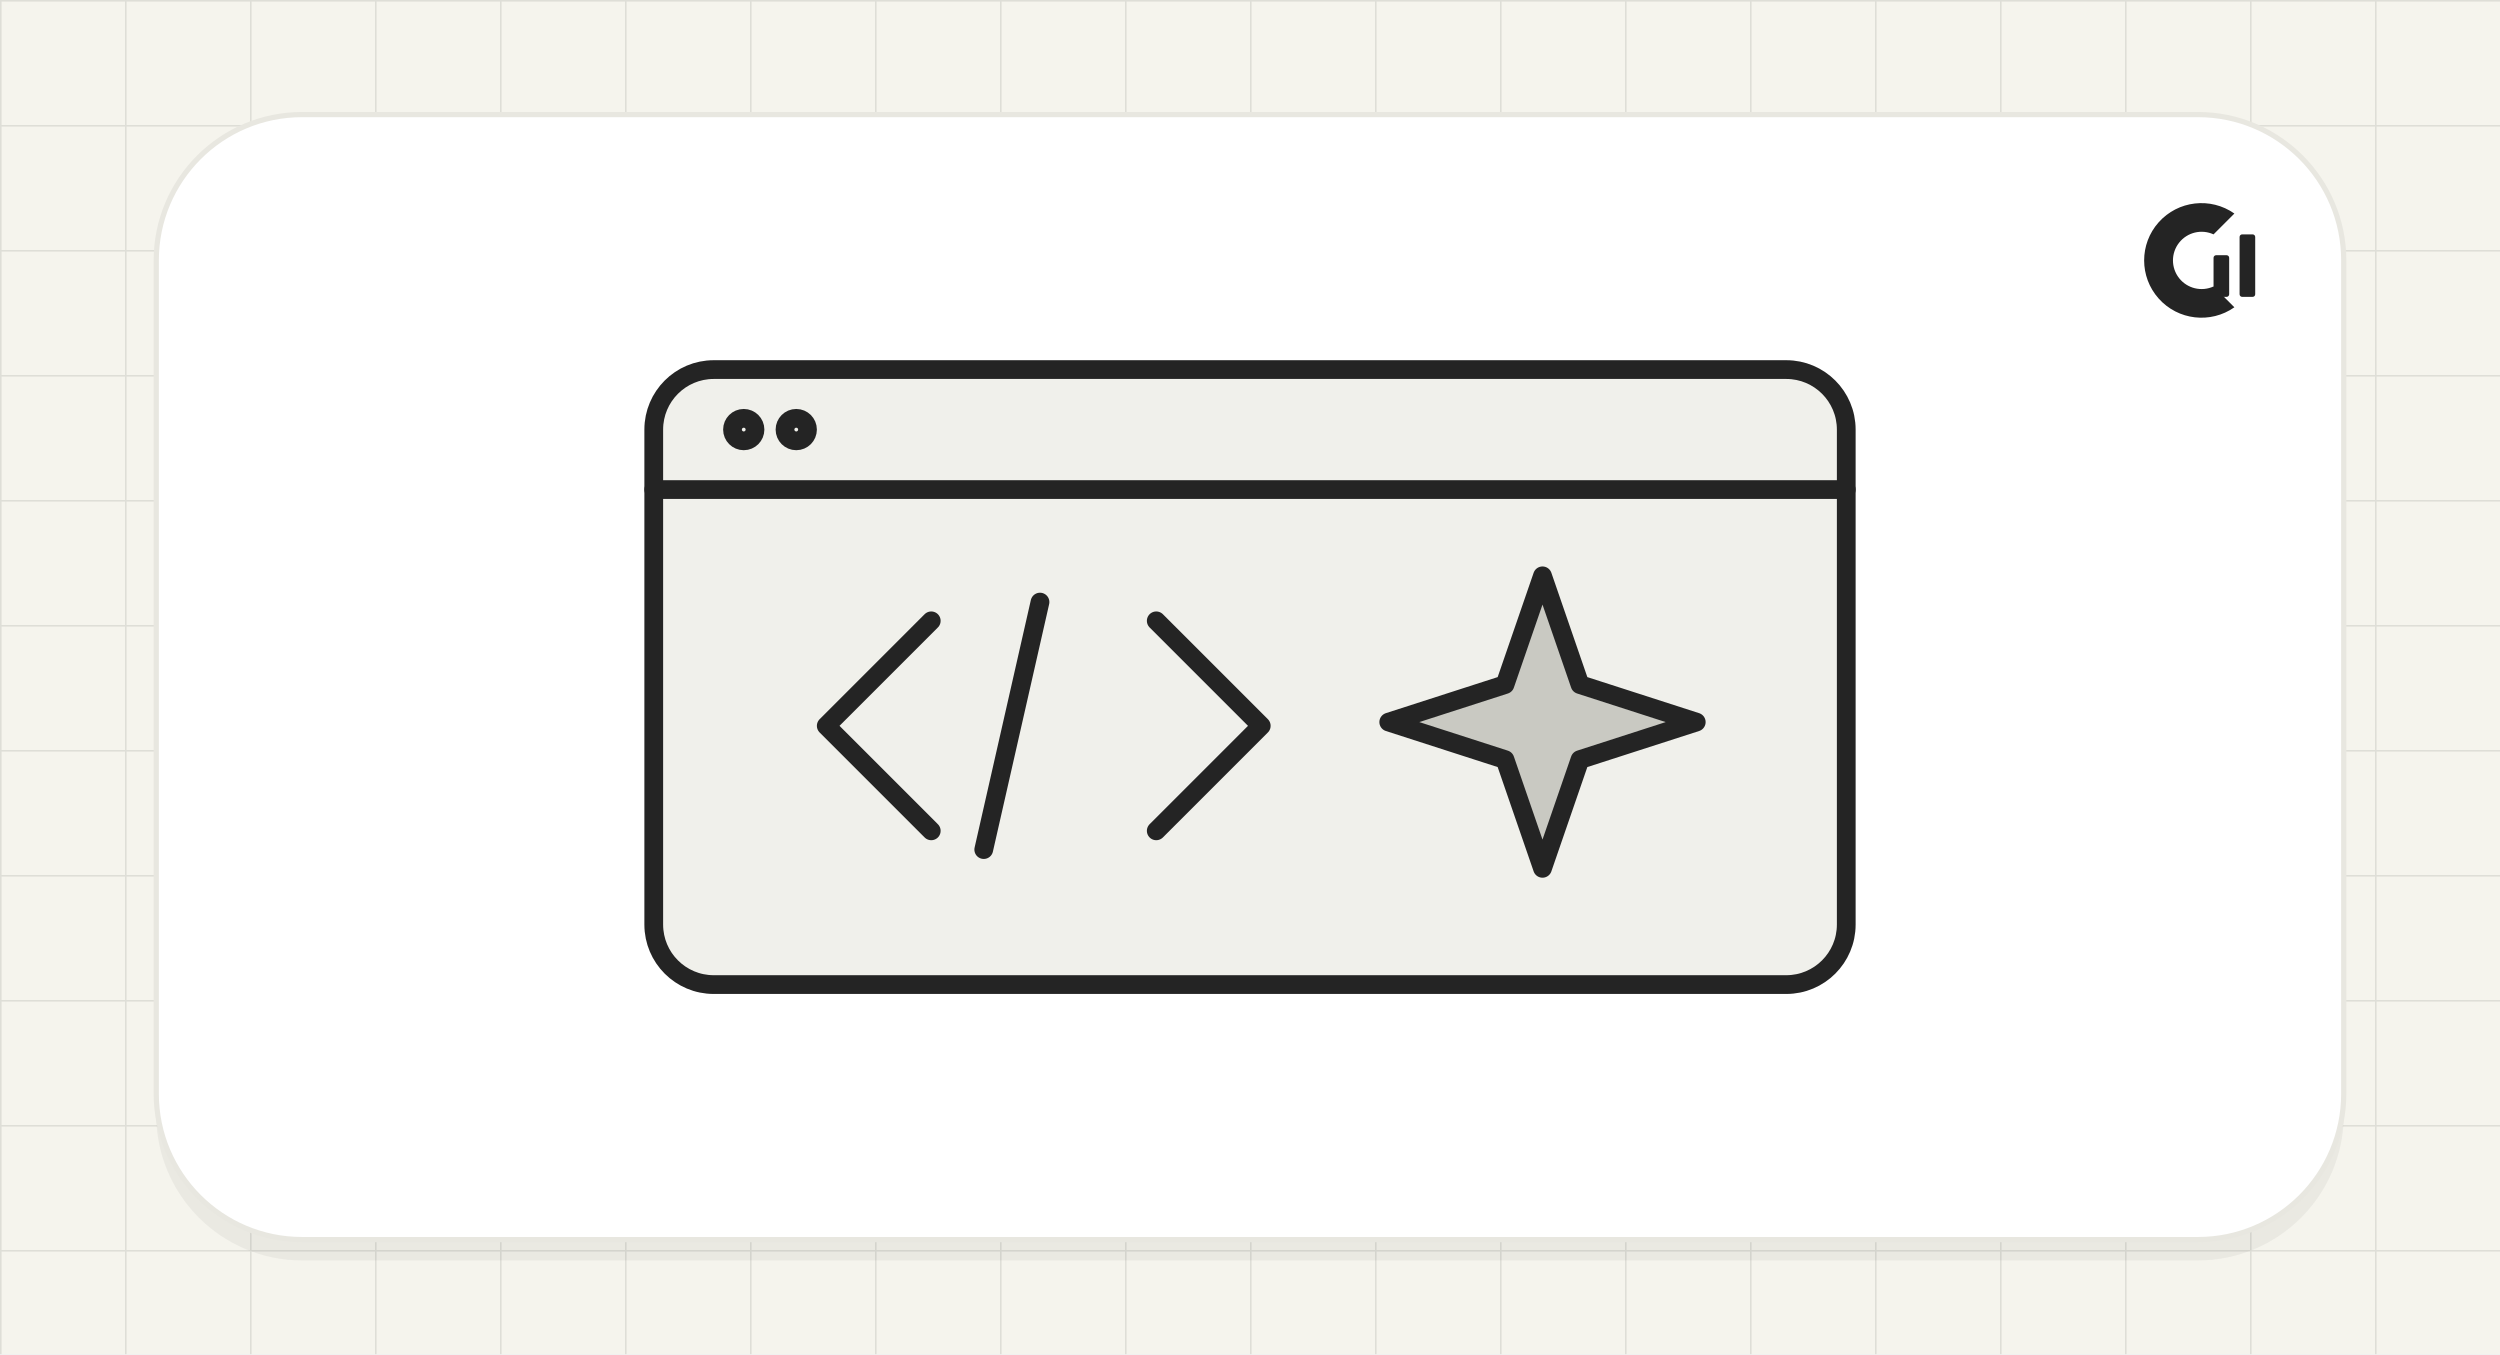
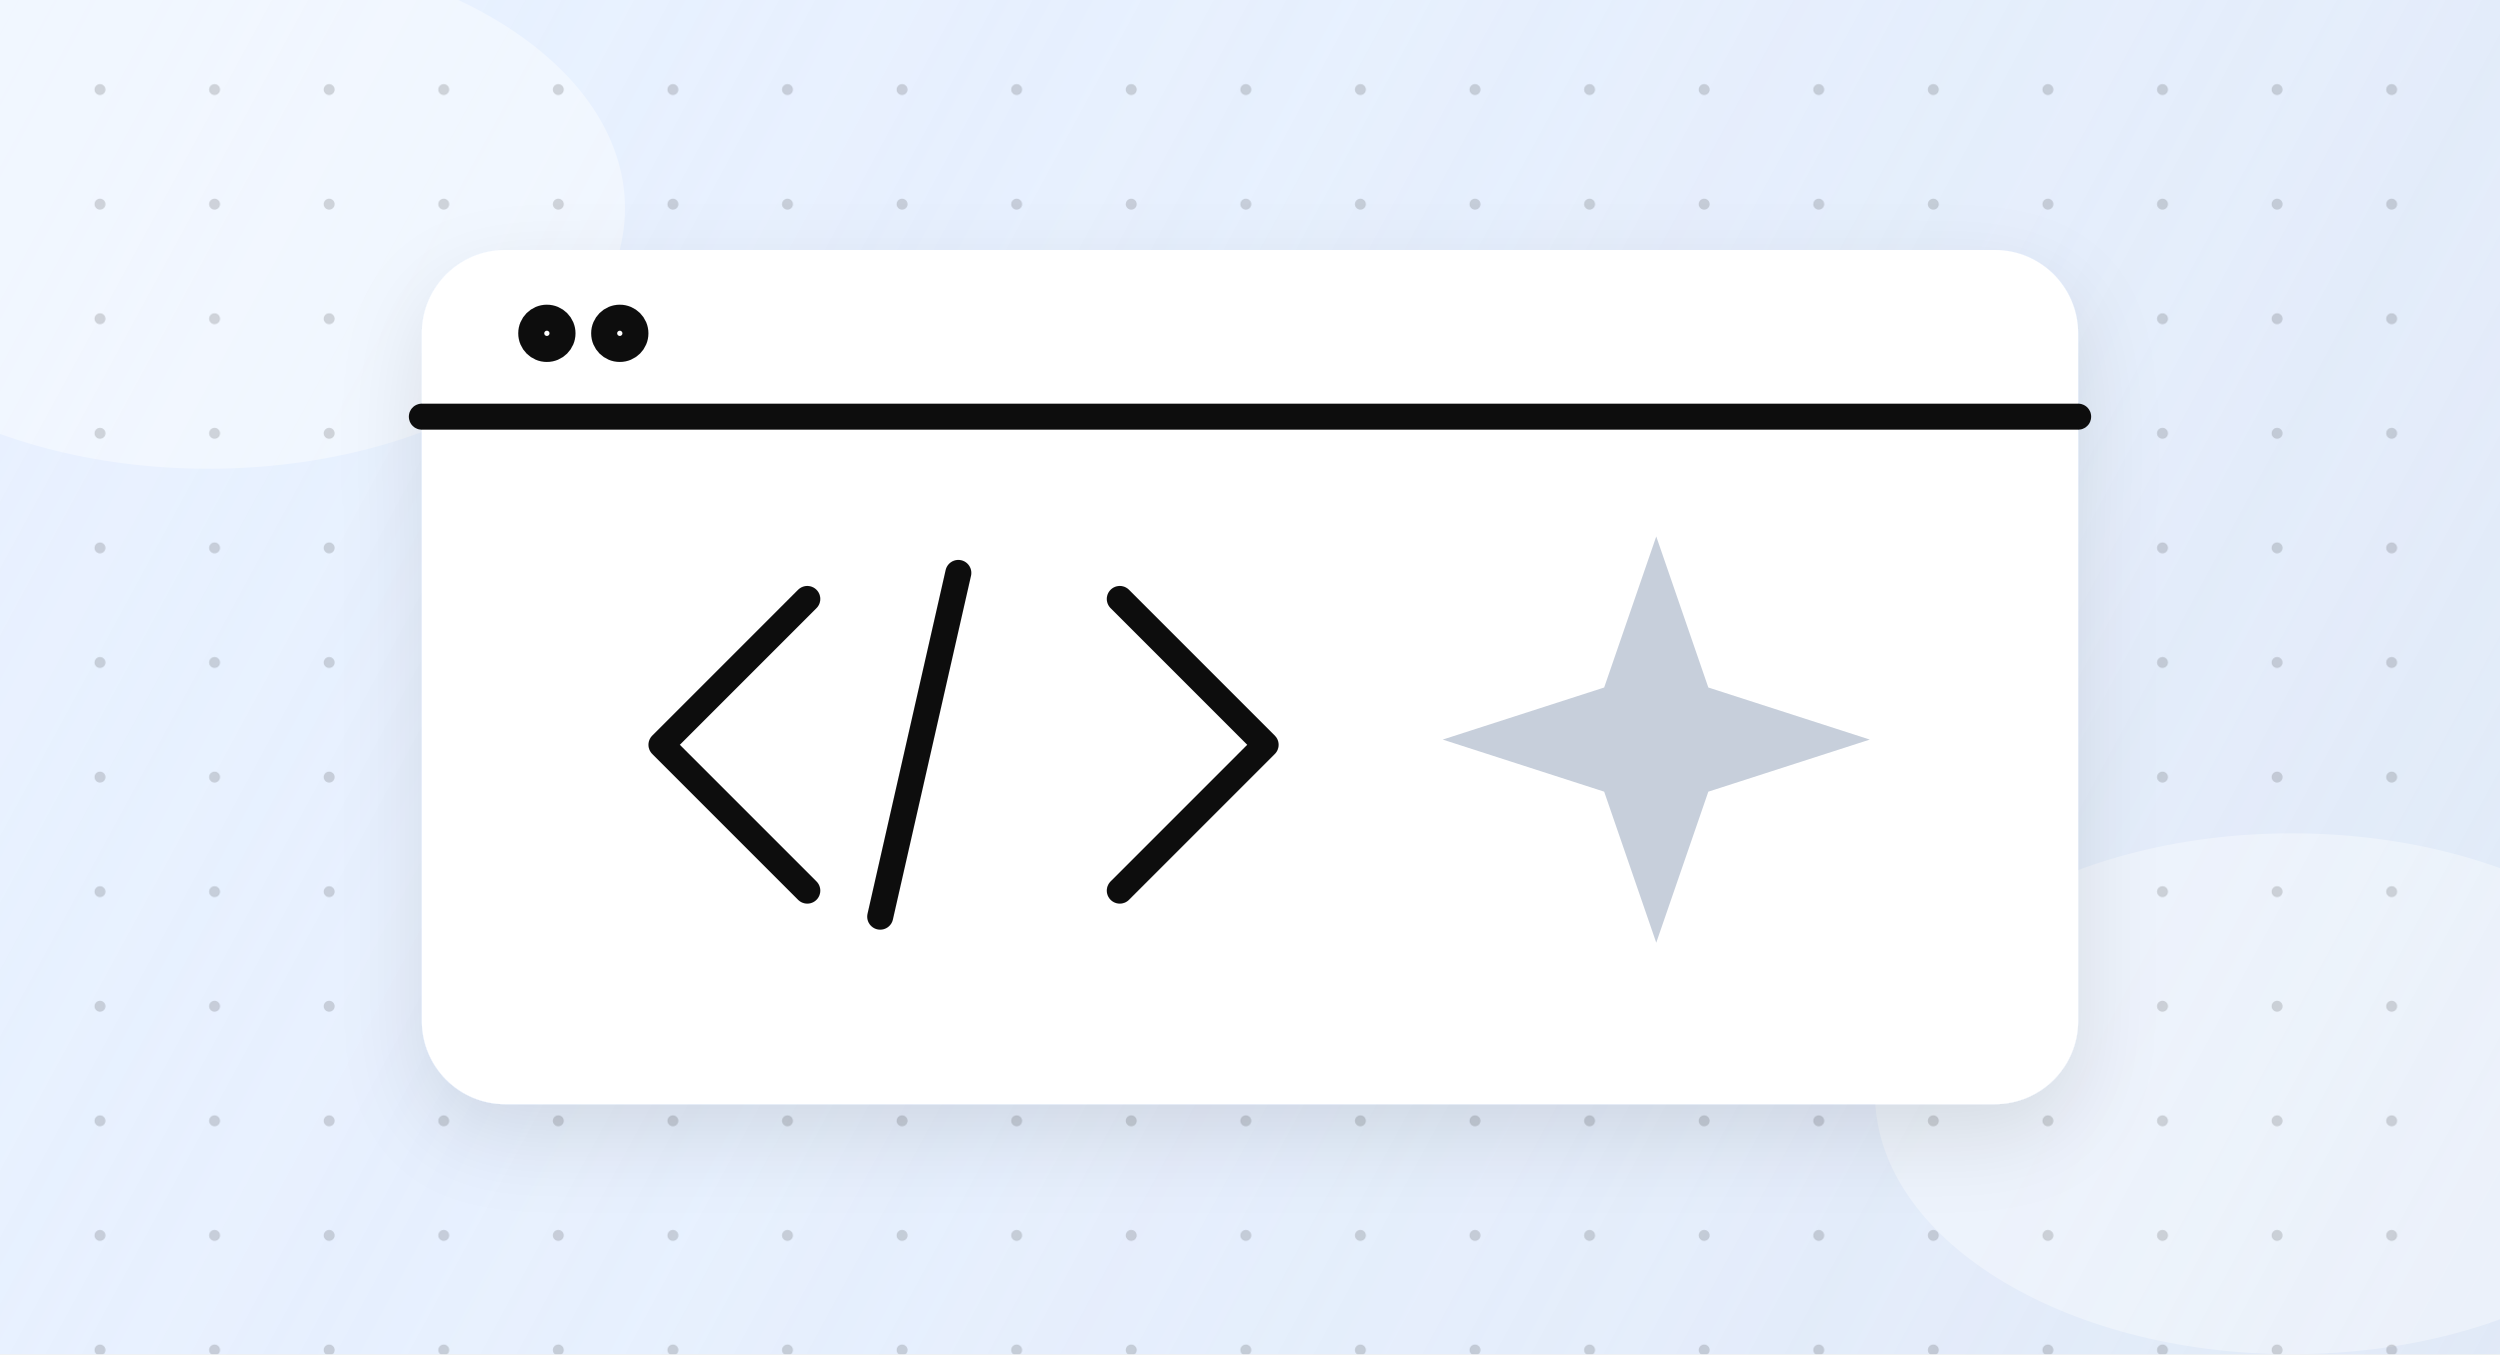
- <svg xmlns="http://www.w3.org/2000/svg" viewBox="0 0 480 260" fill="none" aria-hidden="true" data-cover-system="compare-v2">
+ <svg xmlns="http://www.w3.org/2000/svg" viewBox="0 0 480 260" fill="none" role="img" aria-hidden="true">
+   <rect width="480" height="260" fill="#E8F1FF" />
+   <rect width="480" height="260" fill="url(#wash-ai-coding)" opacity="0.85" />
  <defs>
-     <pattern id="grid" width="24" height="24" patternUnits="userSpaceOnUse">
-       <path d="M24 0H0V24" stroke="#DEDED7" stroke-width="0.6" />
+     <linearGradient id="wash-ai-coding" x1="0" y1="0" x2="480" y2="260" gradientUnits="userSpaceOnUse">
+       <stop stop-color="#E8F1FF" stop-opacity="0.0" />
+       <stop offset="1" stop-color="#D0D8E5" stop-opacity="0.35" />
+     </linearGradient>
+     <filter id="soft-ai-coding" x="-20%" y="-20%" width="140%" height="140%">
+       <feDropShadow dx="0" dy="6" stdDeviation="8" flood-color="#111111" flood-opacity="0.10" />
+     </filter>
+     <pattern id="dots-ai-coding" width="22" height="22" patternUnits="userSpaceOnUse" patternTransform="translate(18,16)">
+       <circle cx="1.2" cy="1.2" r="1.05" fill="#111111" opacity="0.35" />
    </pattern>
  </defs>
-   <rect width="480" height="260" fill="#F5F4ED" />
-   <rect width="480" height="260" fill="url(#grid)" />
-   <rect x="30" y="26" width="420" height="216" rx="28" fill="#242424" opacity=".055" />
-   <rect x="30" y="22" width="420" height="216" rx="28" fill="#FFFFFF" stroke="#E8E7E0" />
-   <g transform="translate(67.2 36.4) scale(.72)">
-     <g stroke="#242424" stroke-width="5" stroke-linecap="round" stroke-linejoin="round" data-cover-art="true">
-       <rect x="81" y="48" width="318" height="164" rx="16" fill="#F0F0EB" />
+   <ellipse cx="40" cy="40" rx="80" ry="50" fill="#FFFFFF" opacity="0.4" />
+   <ellipse cx="440" cy="210" rx="80" ry="50" fill="#FFFFFF" opacity="0.35" />
+   <rect width="480" height="260" fill="url(#dots-ai-coding)" opacity="0.45" />
+   <g filter="url(#soft-ai-coding)">
+     <g stroke="#111111" stroke-width="5" stroke-linecap="round" stroke-linejoin="round">
+       <rect x="81" y="48" width="318" height="164" rx="16" fill="#FFFFFF" stroke="none" />
      <path d="M81 80h318m-244 35-28 28 28 28m60-56 28 28-28 28m-31-61-15 66" />
      <circle cx="105" cy="64" r="3" />
      <circle cx="119" cy="64" r="3" />
-       <path d="M318 103l10 29 31 10-31 10-10 29-10-29-31-10 31-10Z" fill="#C9C9C2" />
+       <path d="M318 103l10 29 31 10-31 10-10 29-10-29-31-10 31-10Z" fill="#C7CFDB" stroke="none" />
    </g>
  </g>
-   <g transform="translate(410 38)" fill="#242424">
-     <path d="M19 3A11 11 0 1 0 19 21L15 17A5.5 5.5 0 1 1 15 7Z" />
-     <rect x="15" y="11" width="3" height="8" rx=".5" />
-     <rect x="20" y="7" width="3" height="12" rx=".5" />
-   </g>
</svg>
